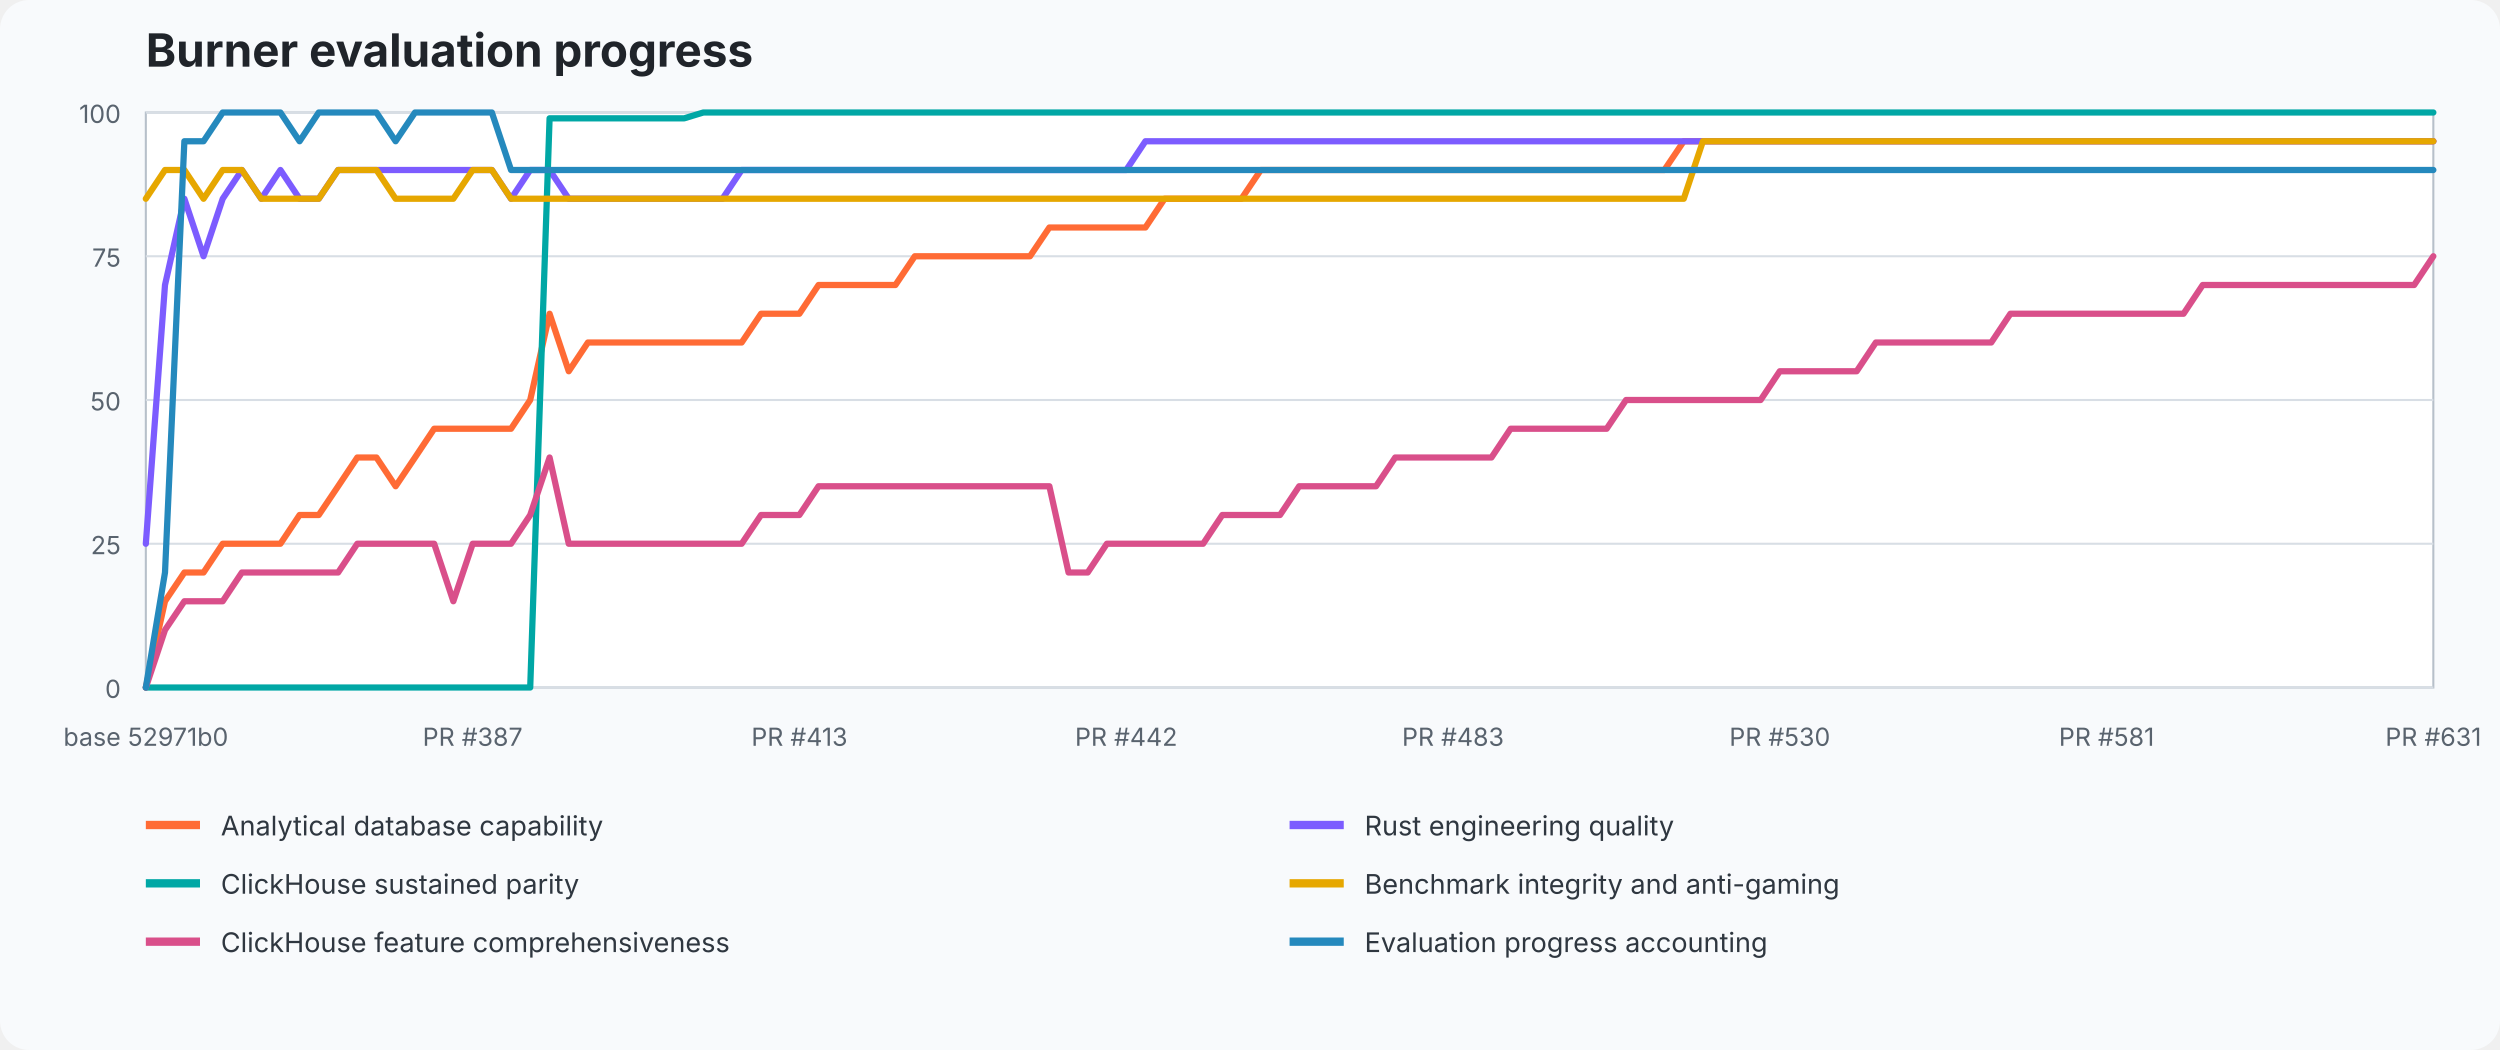
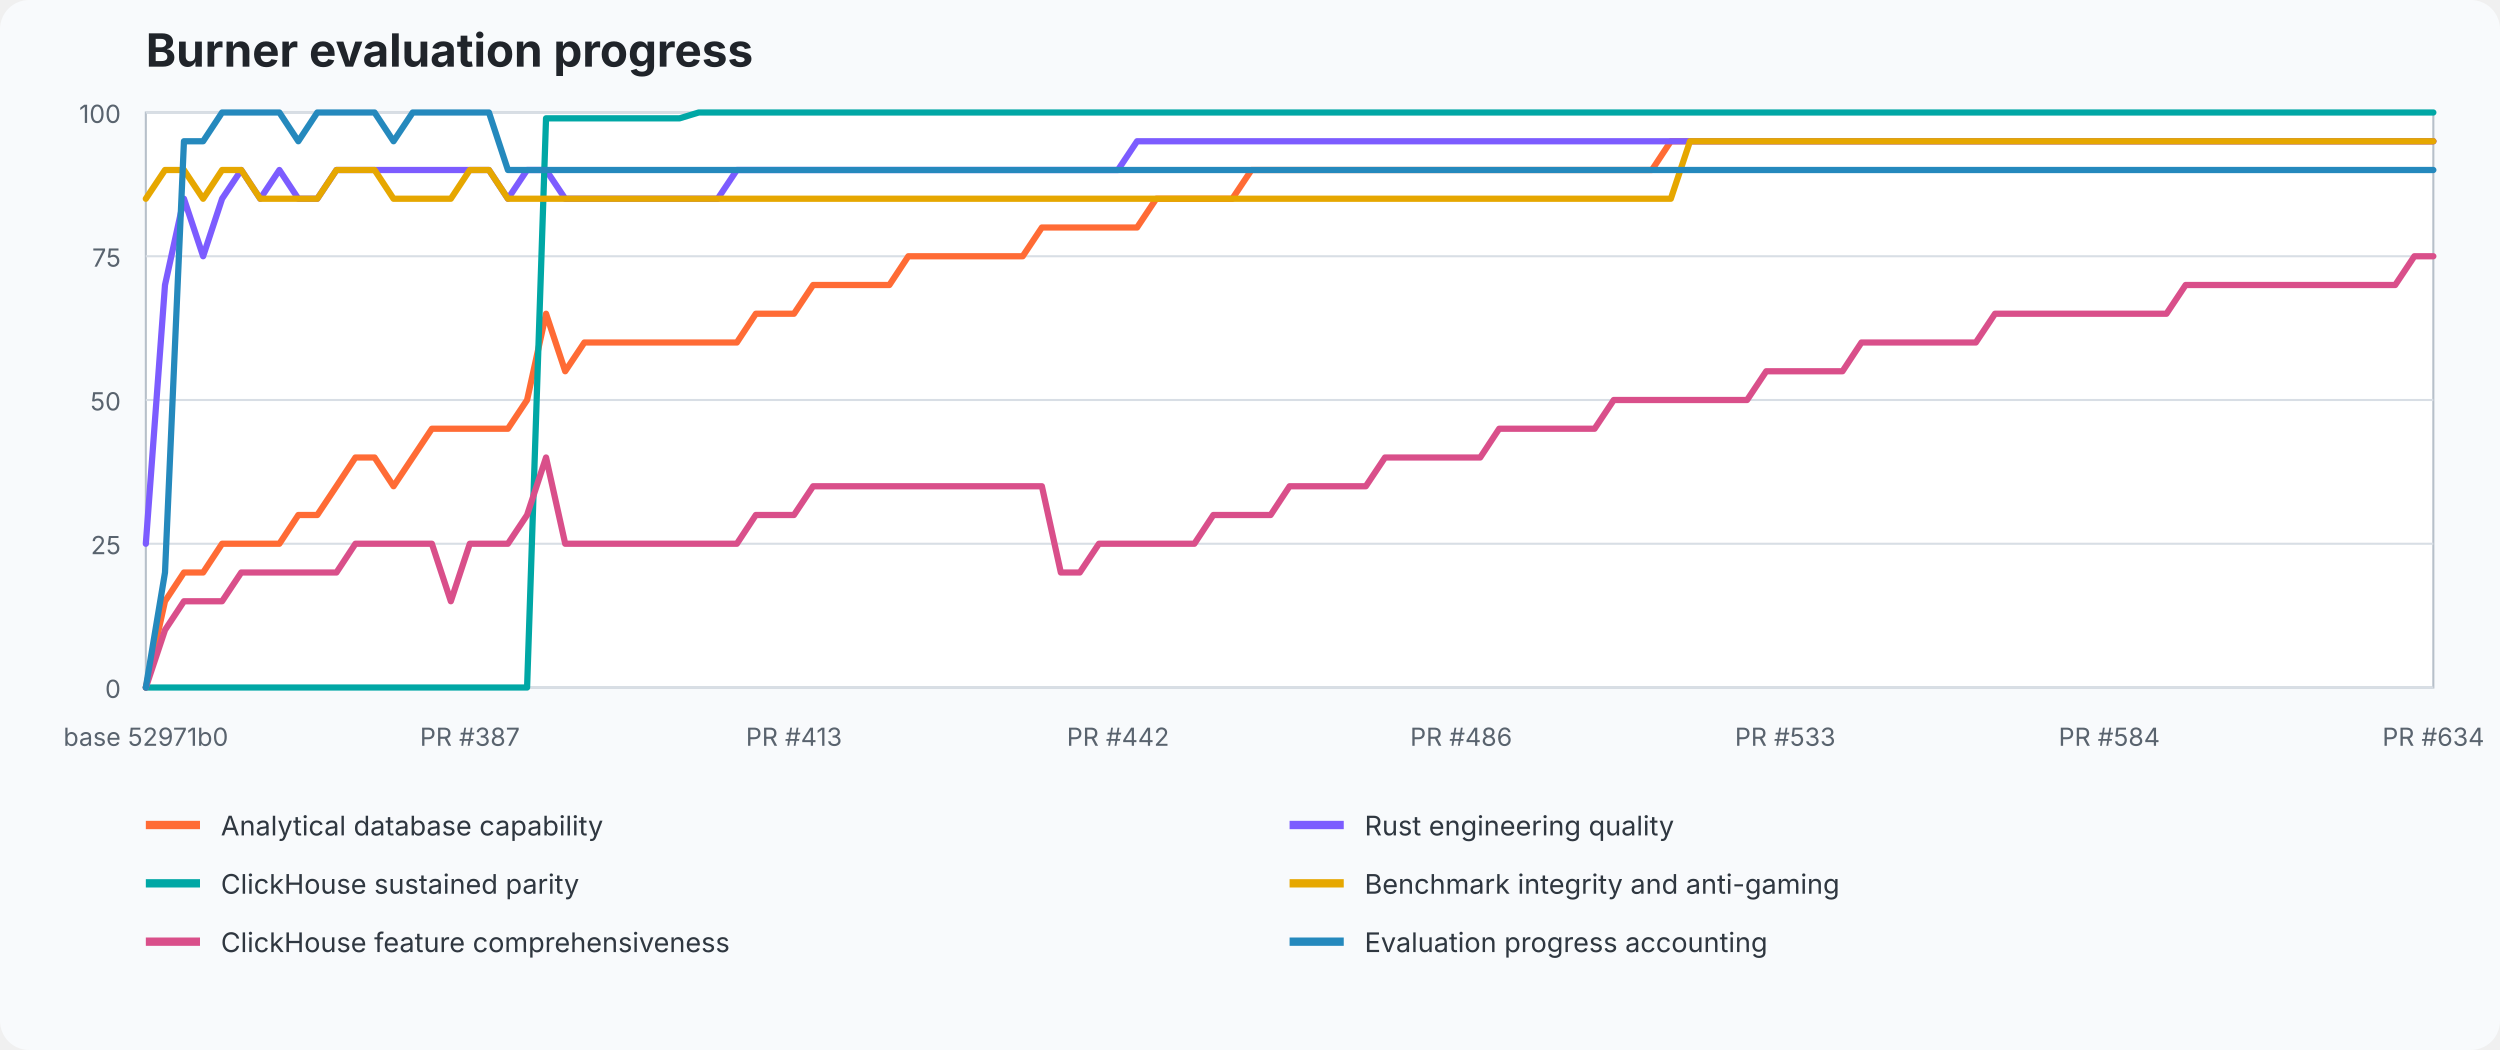
<svg xmlns="http://www.w3.org/2000/svg" width="1200" height="504" viewBox="0 0 1200 504" role="img" aria-labelledby="title desc">
  <style>text{font-family:ui-sans-serif,system-ui,-apple-system,BlinkMacSystemFont,"Segoe UI",sans-serif}.title{font-size:22px;font-weight:700;fill:#20242a}.axis{font-size:12px;fill:#59636e}.legend{font-size:13px;fill:#2f3740}.grid{stroke:#d8dee5;stroke-width:1}.plot{fill:#fff;stroke:#b7c0ca}</style>
  <rect width="100%" height="100%" fill="#f8fafc" rx="14" />
  <text x="70" y="32" class="title">Burner evaluation progress</text>
  <rect x="70" y="54" width="1098" height="276" class="plot" />
  <line x1="70" y1="330" x2="1168" y2="330" class="grid" />
  <text x="58" y="335" text-anchor="end" class="axis">0</text>
  <line x1="70" y1="261" x2="1168" y2="261" class="grid" />
  <text x="58" y="266" text-anchor="end" class="axis">25</text>
  <line x1="70" y1="192" x2="1168" y2="192" class="grid" />
  <text x="58" y="197" text-anchor="end" class="axis">50</text>
  <line x1="70" y1="123" x2="1168" y2="123" class="grid" />
  <text x="58" y="128" text-anchor="end" class="axis">75</text>
  <line x1="70" y1="54" x2="1168" y2="54" class="grid" />
  <text x="58" y="59" text-anchor="end" class="axis">100</text>
-   <polyline points="70.0,330.0 79.2,288.6 88.5,274.8 97.7,274.8 106.9,261.0 116.1,261.0 125.4,261.0 134.6,261.0 143.8,247.2 153.0,247.2 162.3,233.4 171.5,219.6 180.7,219.6 189.9,233.4 199.2,219.6 208.4,205.8 217.6,205.8 226.9,205.8 236.1,205.8 245.3,205.8 254.5,192.0 263.8,150.6 273.0,178.2 282.2,164.4 291.4,164.4 300.7,164.4 309.9,164.4 319.1,164.4 328.4,164.4 337.6,164.4 346.8,164.4 356.0,164.4 365.3,150.6 374.5,150.6 383.7,150.6 392.9,136.8 402.2,136.8 411.4,136.8 420.6,136.8 429.8,136.8 439.1,123.0 448.3,123.0 457.5,123.0 466.8,123.0 476.0,123.0 485.2,123.0 494.4,123.0 503.7,109.2 512.9,109.2 522.1,109.2 531.3,109.2 540.6,109.2 549.8,109.2 559.0,95.4 568.3,95.4 577.5,95.4 586.7,95.4 595.9,95.4 605.2,81.6 614.4,81.6 623.6,81.6 632.8,81.6 642.1,81.6 651.3,81.6 660.5,81.6 669.7,81.6 679.0,81.6 688.2,81.6 697.4,81.6 706.7,81.6 715.9,81.6 725.1,81.6 734.3,81.6 743.6,81.6 752.8,81.6 762.0,81.6 771.2,81.6 780.5,81.6 789.7,81.6 798.9,81.6 808.2,67.8 817.4,67.8 826.6,67.8 835.8,67.8 845.1,67.8 854.3,67.8 863.5,67.8 872.7,67.8 882.0,67.8 891.2,67.8 900.4,67.8 909.6,67.8 918.9,67.8 928.1,67.8 937.3,67.8 946.6,67.8 955.8,67.8 965.0,67.8 974.2,67.8 983.5,67.8 992.7,67.8 1001.9,67.8 1011.1,67.8 1020.4,67.8 1029.6,67.8 1038.8,67.8 1048.1,67.8 1057.3,67.8 1066.5,67.8 1075.7,67.8 1085.0,67.8 1094.2,67.8 1103.4,67.8 1112.6,67.8 1121.9,67.8 1131.1,67.8 1140.3,67.8 1149.5,67.8 1158.8,67.8 1168.0,67.8" fill="none" stroke="#ff6b35" stroke-width="3" stroke-linejoin="round" stroke-linecap="round" />
-   <polyline points="70.0,261.0 79.2,136.8 88.5,95.4 97.7,123.0 106.9,95.4 116.1,81.6 125.4,95.4 134.6,81.6 143.8,95.4 153.0,95.4 162.3,81.6 171.5,81.6 180.7,81.6 189.9,81.6 199.2,81.6 208.4,81.6 217.6,81.6 226.9,81.6 236.1,81.6 245.3,95.4 254.5,81.6 263.8,81.6 273.0,95.4 282.2,95.4 291.4,95.4 300.7,95.4 309.9,95.4 319.1,95.4 328.4,95.4 337.6,95.4 346.8,95.4 356.0,81.6 365.3,81.6 374.5,81.6 383.7,81.6 392.9,81.6 402.2,81.6 411.4,81.6 420.6,81.6 429.8,81.6 439.1,81.6 448.3,81.6 457.5,81.6 466.8,81.6 476.0,81.6 485.2,81.6 494.4,81.6 503.7,81.6 512.9,81.6 522.1,81.6 531.3,81.6 540.6,81.6 549.8,67.8 559.0,67.8 568.3,67.8 577.5,67.8 586.7,67.8 595.9,67.8 605.2,67.8 614.4,67.8 623.6,67.8 632.8,67.8 642.1,67.8 651.3,67.8 660.5,67.8 669.7,67.8 679.0,67.8 688.2,67.8 697.4,67.8 706.7,67.8 715.9,67.8 725.1,67.8 734.3,67.8 743.6,67.8 752.8,67.8 762.0,67.8 771.2,67.8 780.5,67.8 789.7,67.8 798.9,67.8 808.2,67.8 817.4,67.8 826.6,67.8 835.8,67.8 845.1,67.8 854.3,67.8 863.5,67.8 872.7,67.8 882.0,67.8 891.2,67.8 900.4,67.8 909.6,67.8 918.9,67.8 928.1,67.8 937.3,67.8 946.6,67.8 955.8,67.8 965.0,67.8 974.2,67.8 983.5,67.8 992.7,67.8 1001.9,67.8 1011.1,67.8 1020.4,67.8 1029.6,67.8 1038.8,67.8 1048.1,67.8 1057.3,67.8 1066.5,67.8 1075.7,67.8 1085.0,67.8 1094.2,67.8 1103.4,67.8 1112.6,67.8 1121.9,67.8 1131.1,67.8 1140.3,67.8 1149.5,67.8 1158.8,67.8 1168.0,67.8" fill="none" stroke="#7c5cff" stroke-width="3" stroke-linejoin="round" stroke-linecap="round" />
-   <polyline points="70.0,330.0 79.2,330.0 88.5,330.0 97.7,330.0 106.9,330.0 116.1,330.0 125.4,330.0 134.6,330.0 143.8,330.0 153.0,330.0 162.3,330.0 171.5,330.0 180.7,330.0 189.9,330.0 199.2,330.0 208.4,330.0 217.6,330.0 226.9,330.0 236.1,330.0 245.3,330.0 254.5,330.0 263.8,56.8 273.0,56.8 282.2,56.8 291.4,56.8 300.7,56.8 309.9,56.8 319.1,56.8 328.4,56.8 337.6,54.0 346.8,54.0 356.0,54.0 365.3,54.0 374.5,54.0 383.7,54.0 392.9,54.0 402.2,54.0 411.4,54.0 420.6,54.0 429.8,54.0 439.1,54.0 448.3,54.0 457.5,54.0 466.8,54.0 476.0,54.0 485.2,54.0 494.4,54.0 503.7,54.0 512.9,54.0 522.1,54.0 531.3,54.0 540.6,54.0 549.8,54.0 559.0,54.0 568.3,54.0 577.5,54.0 586.7,54.0 595.9,54.0 605.2,54.0 614.4,54.0 623.6,54.0 632.8,54.0 642.1,54.0 651.3,54.0 660.5,54.0 669.7,54.0 679.0,54.0 688.2,54.0 697.4,54.0 706.7,54.0 715.9,54.0 725.1,54.0 734.3,54.0 743.6,54.0 752.8,54.0 762.0,54.0 771.2,54.0 780.5,54.0 789.7,54.0 798.9,54.0 808.2,54.0 817.4,54.0 826.6,54.0 835.8,54.0 845.1,54.0 854.3,54.0 863.5,54.0 872.7,54.0 882.0,54.0 891.2,54.0 900.4,54.0 909.6,54.0 918.9,54.0 928.1,54.0 937.3,54.0 946.6,54.0 955.8,54.0 965.0,54.0 974.2,54.0 983.5,54.0 992.7,54.0 1001.9,54.0 1011.1,54.0 1020.4,54.0 1029.6,54.0 1038.8,54.0 1048.1,54.0 1057.3,54.0 1066.5,54.0 1075.7,54.0 1085.0,54.0 1094.2,54.0 1103.4,54.0 1112.6,54.0 1121.9,54.0 1131.1,54.0 1140.3,54.0 1149.5,54.0 1158.8,54.0 1168.0,54.0" fill="none" stroke="#00a7a5" stroke-width="3" stroke-linejoin="round" stroke-linecap="round" />
-   <polyline points="70.0,95.4 79.2,81.6 88.5,81.6 97.7,95.4 106.9,81.6 116.1,81.6 125.4,95.4 134.6,95.4 143.8,95.4 153.0,95.4 162.3,81.6 171.5,81.6 180.7,81.6 189.9,95.4 199.2,95.4 208.4,95.4 217.6,95.4 226.9,81.6 236.1,81.6 245.3,95.4 254.5,95.4 263.8,95.4 273.0,95.4 282.2,95.4 291.4,95.4 300.7,95.4 309.9,95.4 319.1,95.4 328.4,95.4 337.6,95.4 346.8,95.4 356.0,95.4 365.3,95.4 374.5,95.4 383.7,95.4 392.9,95.4 402.2,95.4 411.4,95.4 420.6,95.4 429.8,95.4 439.1,95.4 448.3,95.4 457.5,95.4 466.8,95.4 476.0,95.4 485.2,95.4 494.4,95.4 503.7,95.4 512.9,95.4 522.1,95.4 531.3,95.4 540.6,95.4 549.8,95.4 559.0,95.4 568.3,95.4 577.5,95.4 586.7,95.4 595.9,95.4 605.2,95.4 614.4,95.4 623.6,95.4 632.8,95.4 642.1,95.4 651.3,95.4 660.5,95.4 669.7,95.4 679.0,95.4 688.2,95.4 697.4,95.4 706.7,95.4 715.9,95.4 725.1,95.4 734.3,95.4 743.6,95.4 752.8,95.4 762.0,95.4 771.2,95.4 780.5,95.4 789.7,95.4 798.9,95.4 808.2,95.4 817.4,67.8 826.6,67.8 835.8,67.8 845.1,67.8 854.3,67.8 863.5,67.8 872.7,67.8 882.0,67.8 891.2,67.8 900.4,67.8 909.6,67.8 918.9,67.8 928.1,67.8 937.3,67.8 946.6,67.8 955.8,67.8 965.0,67.8 974.2,67.8 983.5,67.8 992.7,67.8 1001.9,67.8 1011.1,67.8 1020.4,67.8 1029.6,67.8 1038.8,67.8 1048.1,67.8 1057.3,67.8 1066.5,67.8 1075.7,67.8 1085.0,67.8 1094.2,67.8 1103.4,67.8 1112.6,67.8 1121.9,67.8 1131.1,67.8 1140.3,67.8 1149.5,67.8 1158.8,67.8 1168.0,67.8" fill="none" stroke="#e6a700" stroke-width="3" stroke-linejoin="round" stroke-linecap="round" />
-   <polyline points="70.0,330.0 79.2,302.4 88.5,288.6 97.7,288.6 106.9,288.6 116.1,274.8 125.4,274.8 134.6,274.8 143.8,274.8 153.0,274.8 162.3,274.8 171.5,261.0 180.7,261.0 189.9,261.0 199.2,261.0 208.4,261.0 217.6,288.6 226.9,261.0 236.1,261.0 245.3,261.0 254.5,247.2 263.8,219.6 273.0,261.0 282.2,261.0 291.4,261.0 300.7,261.0 309.9,261.0 319.1,261.0 328.4,261.0 337.6,261.0 346.8,261.0 356.0,261.0 365.3,247.2 374.5,247.2 383.7,247.2 392.9,233.4 402.2,233.4 411.4,233.4 420.6,233.4 429.8,233.4 439.1,233.4 448.3,233.4 457.5,233.4 466.8,233.4 476.0,233.4 485.2,233.4 494.4,233.4 503.7,233.4 512.9,274.8 522.1,274.8 531.3,261.0 540.6,261.0 549.8,261.0 559.0,261.0 568.3,261.0 577.5,261.0 586.7,247.2 595.9,247.2 605.2,247.2 614.4,247.2 623.6,233.4 632.8,233.4 642.1,233.4 651.3,233.4 660.5,233.4 669.7,219.6 679.0,219.6 688.2,219.6 697.4,219.6 706.7,219.6 715.9,219.6 725.1,205.8 734.3,205.8 743.6,205.8 752.8,205.8 762.0,205.8 771.2,205.8 780.5,192.0 789.7,192.0 798.9,192.0 808.2,192.0 817.4,192.0 826.6,192.0 835.8,192.0 845.1,192.0 854.3,178.2 863.5,178.2 872.7,178.2 882.0,178.2 891.2,178.2 900.4,164.4 909.6,164.4 918.9,164.4 928.1,164.4 937.3,164.4 946.6,164.4 955.8,164.4 965.0,150.6 974.2,150.6 983.5,150.6 992.7,150.6 1001.9,150.6 1011.1,150.6 1020.4,150.6 1029.6,150.6 1038.8,150.6 1048.1,150.6 1057.3,136.8 1066.5,136.8 1075.7,136.8 1085.0,136.8 1094.2,136.8 1103.4,136.8 1112.6,136.8 1121.9,136.8 1131.1,136.8 1140.3,136.8 1149.5,136.8 1158.8,136.8 1168.0,123.0" fill="none" stroke="#d94f8a" stroke-width="3" stroke-linejoin="round" stroke-linecap="round" />
-   <polyline points="70.0,330.0 79.2,274.8 88.5,67.8 97.7,67.8 106.9,54.0 116.1,54.0 125.4,54.0 134.6,54.0 143.8,67.8 153.0,54.0 162.3,54.0 171.5,54.0 180.7,54.0 189.9,67.8 199.2,54.0 208.4,54.0 217.6,54.0 226.9,54.0 236.1,54.0 245.3,81.6 254.5,81.6 263.8,81.6 273.0,81.6 282.2,81.6 291.4,81.6 300.7,81.6 309.9,81.6 319.1,81.6 328.4,81.6 337.6,81.6 346.8,81.6 356.0,81.6 365.3,81.6 374.5,81.6 383.7,81.6 392.9,81.6 402.2,81.6 411.4,81.6 420.6,81.6 429.8,81.6 439.1,81.6 448.3,81.6 457.5,81.6 466.8,81.6 476.0,81.6 485.2,81.6 494.4,81.6 503.7,81.6 512.9,81.6 522.1,81.6 531.3,81.6 540.6,81.6 549.8,81.6 559.0,81.6 568.3,81.6 577.5,81.6 586.7,81.6 595.9,81.6 605.2,81.6 614.4,81.6 623.6,81.6 632.8,81.6 642.1,81.6 651.3,81.6 660.5,81.6 669.7,81.6 679.0,81.6 688.2,81.6 697.4,81.6 706.7,81.6 715.9,81.6 725.1,81.6 734.3,81.6 743.6,81.6 752.8,81.6 762.0,81.6 771.2,81.6 780.5,81.6 789.7,81.6 798.9,81.6 808.2,81.6 817.4,81.6 826.6,81.6 835.8,81.6 845.1,81.6 854.3,81.6 863.5,81.6 872.7,81.6 882.0,81.6 891.2,81.6 900.4,81.6 909.6,81.6 918.9,81.6 928.1,81.6 937.3,81.6 946.6,81.6 955.8,81.6 965.0,81.6 974.2,81.6 983.5,81.6 992.7,81.6 1001.9,81.6 1011.1,81.6 1020.4,81.6 1029.6,81.6 1038.8,81.6 1048.1,81.6 1057.3,81.6 1066.5,81.6 1075.7,81.6 1085.0,81.6 1094.2,81.6 1103.4,81.6 1112.6,81.6 1121.9,81.6 1131.1,81.6 1140.3,81.6 1149.5,81.6 1158.8,81.6 1168.0,81.6" fill="none" stroke="#2589bd" stroke-width="3" stroke-linejoin="round" stroke-linecap="round" />
+   <polyline points="70.0,330.0 79.2,288.6 88.3,274.8 97.5,274.8 106.6,261.0 115.8,261.0 124.9,261.0 134.1,261.0 143.2,247.2 152.3,247.2 161.5,233.4 170.6,219.6 179.8,219.6 188.9,233.4 198.1,219.6 207.3,205.8 216.4,205.8 225.5,205.8 234.7,205.8 243.8,205.8 253.0,192.0 262.1,150.6 271.3,178.2 280.5,164.4 289.6,164.4 298.8,164.4 307.9,164.4 317.1,164.4 326.2,164.4 335.4,164.4 344.5,164.4 353.7,164.4 362.8,150.6 372.0,150.6 381.1,150.6 390.3,136.8 399.4,136.8 408.6,136.8 417.7,136.8 426.9,136.8 436.0,123.0 445.2,123.0 454.3,123.0 463.4,123.0 472.6,123.0 481.8,123.0 490.9,123.0 500.1,109.2 509.2,109.2 518.3,109.2 527.5,109.2 536.6,109.2 545.8,109.2 555.0,95.4 564.1,95.4 573.3,95.4 582.4,95.4 591.5,95.4 600.7,81.6 609.9,81.6 619.0,81.6 628.1,81.6 637.3,81.6 646.5,81.6 655.6,81.6 664.8,81.6 673.9,81.6 683.1,81.6 692.2,81.6 701.3,81.6 710.5,81.6 719.6,81.6 728.8,81.6 737.9,81.6 747.1,81.6 756.3,81.6 765.4,81.6 774.6,81.6 783.7,81.6 792.9,81.6 802.0,67.8 811.2,67.8 820.3,67.8 829.4,67.8 838.6,67.8 847.8,67.8 856.9,67.8 866.0,67.8 875.2,67.8 884.4,67.8 893.5,67.8 902.6,67.8 911.8,67.8 921.0,67.8 930.1,67.8 939.3,67.8 948.4,67.8 957.6,67.8 966.7,67.8 975.8,67.8 985.0,67.8 994.1,67.8 1003.3,67.8 1012.4,67.8 1021.6,67.8 1030.8,67.8 1039.9,67.8 1049.1,67.8 1058.2,67.8 1067.3,67.8 1076.5,67.8 1085.7,67.8 1094.8,67.8 1104.0,67.8 1113.1,67.8 1122.3,67.8 1131.4,67.8 1140.5,67.8 1149.7,67.8 1158.9,67.8 1168.0,67.8" fill="none" stroke="#ff6b35" stroke-width="3" stroke-linejoin="round" stroke-linecap="round" />
+   <polyline points="70.0,261.0 79.2,136.8 88.3,95.4 97.5,123.0 106.6,95.4 115.8,81.6 124.9,95.4 134.1,81.6 143.2,95.4 152.3,95.4 161.5,81.6 170.6,81.6 179.8,81.6 188.9,81.6 198.1,81.6 207.3,81.6 216.4,81.6 225.5,81.6 234.7,81.6 243.8,95.4 253.0,81.6 262.1,81.6 271.3,95.4 280.5,95.4 289.6,95.4 298.8,95.4 307.9,95.4 317.1,95.4 326.2,95.4 335.4,95.4 344.5,95.4 353.7,81.6 362.8,81.6 372.0,81.6 381.1,81.6 390.3,81.6 399.4,81.6 408.6,81.6 417.7,81.6 426.9,81.6 436.0,81.6 445.2,81.6 454.3,81.6 463.4,81.6 472.6,81.6 481.8,81.6 490.9,81.6 500.1,81.6 509.2,81.6 518.3,81.6 527.5,81.6 536.6,81.6 545.8,67.8 555.0,67.8 564.1,67.8 573.3,67.8 582.4,67.8 591.5,67.8 600.7,67.8 609.9,67.8 619.0,67.8 628.1,67.8 637.3,67.8 646.5,67.8 655.6,67.8 664.8,67.8 673.9,67.8 683.1,67.8 692.2,67.8 701.3,67.8 710.5,67.8 719.6,67.8 728.8,67.8 737.9,67.8 747.1,67.8 756.3,67.8 765.4,67.8 774.6,67.8 783.7,67.8 792.9,67.8 802.0,67.8 811.2,67.8 820.3,67.8 829.4,67.8 838.6,67.8 847.8,67.8 856.9,67.8 866.0,67.8 875.2,67.8 884.4,67.8 893.5,67.8 902.6,67.8 911.8,67.8 921.0,67.8 930.1,67.8 939.3,67.8 948.4,67.8 957.6,67.8 966.7,67.8 975.8,67.8 985.0,67.8 994.1,67.8 1003.3,67.8 1012.4,67.8 1021.6,67.8 1030.8,67.8 1039.9,67.8 1049.1,67.8 1058.2,67.8 1067.3,67.8 1076.5,67.8 1085.7,67.8 1094.8,67.8 1104.0,67.8 1113.1,67.8 1122.3,67.8 1131.4,67.8 1140.5,67.8 1149.7,67.8 1158.9,67.8 1168.0,67.8" fill="none" stroke="#7c5cff" stroke-width="3" stroke-linejoin="round" stroke-linecap="round" />
+   <polyline points="70.0,330.0 79.2,330.0 88.3,330.0 97.5,330.0 106.6,330.0 115.8,330.0 124.9,330.0 134.1,330.0 143.2,330.0 152.3,330.0 161.5,330.0 170.6,330.0 179.8,330.0 188.9,330.0 198.1,330.0 207.3,330.0 216.4,330.0 225.5,330.0 234.7,330.0 243.8,330.0 253.0,330.0 262.1,56.8 271.3,56.8 280.5,56.8 289.6,56.8 298.8,56.8 307.9,56.8 317.1,56.8 326.2,56.8 335.4,54.0 344.5,54.0 353.7,54.0 362.8,54.0 372.0,54.0 381.1,54.0 390.3,54.0 399.4,54.0 408.6,54.0 417.7,54.0 426.9,54.0 436.0,54.0 445.2,54.0 454.3,54.0 463.4,54.0 472.6,54.0 481.8,54.0 490.9,54.0 500.1,54.0 509.2,54.0 518.3,54.0 527.5,54.0 536.6,54.0 545.8,54.0 555.0,54.0 564.1,54.0 573.3,54.0 582.4,54.0 591.5,54.0 600.7,54.0 609.9,54.0 619.0,54.0 628.1,54.0 637.3,54.0 646.5,54.0 655.6,54.0 664.8,54.0 673.9,54.0 683.1,54.0 692.2,54.0 701.3,54.0 710.5,54.0 719.6,54.0 728.8,54.0 737.9,54.0 747.1,54.0 756.3,54.0 765.4,54.0 774.6,54.0 783.7,54.0 792.9,54.0 802.0,54.0 811.2,54.0 820.3,54.0 829.4,54.0 838.6,54.0 847.8,54.0 856.9,54.0 866.0,54.0 875.2,54.0 884.4,54.0 893.5,54.0 902.6,54.0 911.8,54.0 921.0,54.0 930.1,54.0 939.3,54.0 948.4,54.0 957.6,54.0 966.7,54.0 975.8,54.0 985.0,54.0 994.1,54.0 1003.3,54.0 1012.4,54.0 1021.6,54.0 1030.8,54.0 1039.9,54.0 1049.1,54.0 1058.2,54.0 1067.3,54.0 1076.5,54.0 1085.7,54.0 1094.8,54.0 1104.0,54.0 1113.1,54.0 1122.3,54.0 1131.4,54.0 1140.5,54.0 1149.7,54.0 1158.9,54.0 1168.0,54.0" fill="none" stroke="#00a7a5" stroke-width="3" stroke-linejoin="round" stroke-linecap="round" />
+   <polyline points="70.0,95.4 79.2,81.6 88.3,81.6 97.5,95.4 106.6,81.6 115.8,81.6 124.9,95.4 134.1,95.4 143.2,95.4 152.3,95.4 161.5,81.6 170.6,81.6 179.8,81.6 188.9,95.4 198.1,95.4 207.3,95.4 216.4,95.4 225.5,81.6 234.7,81.6 243.8,95.4 253.0,95.4 262.1,95.4 271.3,95.4 280.5,95.4 289.6,95.4 298.8,95.4 307.9,95.4 317.1,95.4 326.2,95.4 335.4,95.4 344.5,95.4 353.7,95.4 362.8,95.4 372.0,95.4 381.1,95.4 390.3,95.4 399.4,95.4 408.6,95.4 417.7,95.4 426.9,95.4 436.0,95.4 445.2,95.4 454.3,95.4 463.4,95.4 472.6,95.4 481.8,95.4 490.9,95.4 500.1,95.4 509.2,95.4 518.3,95.4 527.5,95.4 536.6,95.4 545.8,95.4 555.0,95.4 564.1,95.4 573.3,95.4 582.4,95.4 591.5,95.4 600.7,95.4 609.9,95.4 619.0,95.4 628.1,95.4 637.3,95.4 646.5,95.4 655.6,95.4 664.8,95.4 673.9,95.4 683.1,95.4 692.2,95.4 701.3,95.4 710.5,95.4 719.6,95.4 728.8,95.4 737.9,95.4 747.1,95.4 756.3,95.4 765.4,95.4 774.6,95.4 783.7,95.4 792.9,95.4 802.0,95.4 811.2,67.8 820.3,67.8 829.4,67.8 838.6,67.8 847.8,67.8 856.9,67.8 866.0,67.8 875.2,67.8 884.4,67.8 893.5,67.8 902.6,67.8 911.8,67.8 921.0,67.8 930.1,67.8 939.3,67.8 948.4,67.8 957.6,67.8 966.7,67.8 975.8,67.8 985.0,67.8 994.1,67.8 1003.3,67.8 1012.4,67.8 1021.6,67.8 1030.8,67.8 1039.9,67.8 1049.1,67.8 1058.2,67.8 1067.3,67.8 1076.5,67.8 1085.7,67.8 1094.8,67.8 1104.0,67.8 1113.1,67.8 1122.3,67.8 1131.4,67.8 1140.5,67.8 1149.7,67.8 1158.9,67.8 1168.0,67.8" fill="none" stroke="#e6a700" stroke-width="3" stroke-linejoin="round" stroke-linecap="round" />
+   <polyline points="70.0,330.0 79.2,302.4 88.3,288.6 97.5,288.6 106.6,288.6 115.8,274.8 124.9,274.8 134.1,274.8 143.2,274.8 152.3,274.8 161.5,274.8 170.6,261.0 179.8,261.0 188.9,261.0 198.1,261.0 207.3,261.0 216.4,288.6 225.5,261.0 234.7,261.0 243.8,261.0 253.0,247.2 262.1,219.6 271.3,261.0 280.5,261.0 289.6,261.0 298.8,261.0 307.9,261.0 317.1,261.0 326.2,261.0 335.4,261.0 344.5,261.0 353.7,261.0 362.8,247.2 372.0,247.2 381.1,247.2 390.3,233.4 399.4,233.4 408.6,233.4 417.7,233.4 426.9,233.4 436.0,233.4 445.2,233.4 454.3,233.4 463.4,233.4 472.6,233.4 481.8,233.4 490.9,233.4 500.1,233.4 509.2,274.8 518.3,274.8 527.5,261.0 536.6,261.0 545.8,261.0 555.0,261.0 564.1,261.0 573.3,261.0 582.4,247.2 591.5,247.2 600.7,247.2 609.9,247.2 619.0,233.4 628.1,233.4 637.3,233.4 646.5,233.4 655.6,233.4 664.8,219.6 673.9,219.6 683.1,219.6 692.2,219.6 701.3,219.6 710.5,219.6 719.6,205.8 728.8,205.8 737.9,205.8 747.1,205.8 756.3,205.8 765.4,205.8 774.6,192.0 783.7,192.0 792.9,192.0 802.0,192.0 811.2,192.0 820.3,192.0 829.4,192.0 838.6,192.0 847.8,178.2 856.9,178.2 866.0,178.2 875.2,178.2 884.4,178.2 893.5,164.4 902.6,164.4 911.8,164.4 921.0,164.4 930.1,164.4 939.3,164.4 948.4,164.4 957.6,150.6 966.7,150.6 975.8,150.6 985.0,150.6 994.1,150.6 1003.3,150.6 1012.4,150.6 1021.6,150.6 1030.8,150.6 1039.9,150.6 1049.1,136.8 1058.2,136.8 1067.3,136.8 1076.5,136.8 1085.7,136.8 1094.8,136.8 1104.0,136.8 1113.1,136.8 1122.3,136.8 1131.4,136.8 1140.5,136.8 1149.7,136.8 1158.9,123.0 1168.0,123.0" fill="none" stroke="#d94f8a" stroke-width="3" stroke-linejoin="round" stroke-linecap="round" />
+   <polyline points="70.0,330.0 79.2,274.8 88.3,67.8 97.5,67.8 106.6,54.0 115.8,54.0 124.9,54.0 134.1,54.0 143.2,67.8 152.3,54.0 161.5,54.0 170.6,54.0 179.8,54.0 188.9,67.8 198.1,54.0 207.3,54.0 216.4,54.0 225.5,54.0 234.7,54.0 243.8,81.6 253.0,81.6 262.1,81.6 271.3,81.6 280.5,81.6 289.6,81.6 298.8,81.6 307.9,81.6 317.1,81.6 326.2,81.6 335.4,81.6 344.5,81.6 353.7,81.6 362.8,81.6 372.0,81.6 381.1,81.6 390.3,81.6 399.4,81.6 408.6,81.6 417.7,81.6 426.9,81.6 436.0,81.6 445.2,81.6 454.3,81.6 463.4,81.6 472.6,81.6 481.8,81.6 490.9,81.6 500.1,81.6 509.2,81.6 518.3,81.6 527.5,81.6 536.6,81.6 545.8,81.6 555.0,81.6 564.1,81.6 573.3,81.6 582.4,81.6 591.5,81.6 600.7,81.6 609.9,81.6 619.0,81.6 628.1,81.6 637.3,81.6 646.5,81.6 655.6,81.6 664.8,81.6 673.9,81.6 683.1,81.6 692.2,81.6 701.3,81.6 710.5,81.6 719.6,81.6 728.8,81.6 737.9,81.6 747.1,81.6 756.3,81.6 765.4,81.6 774.6,81.6 783.7,81.6 792.9,81.6 802.0,81.6 811.2,81.6 820.3,81.6 829.4,81.6 838.6,81.6 847.8,81.6 856.9,81.6 866.0,81.6 875.2,81.6 884.4,81.6 893.5,81.6 902.6,81.6 911.8,81.6 921.0,81.6 930.1,81.6 939.3,81.6 948.4,81.6 957.6,81.6 966.7,81.6 975.8,81.6 985.0,81.6 994.1,81.6 1003.3,81.6 1012.4,81.6 1021.6,81.6 1030.8,81.6 1039.9,81.6 1049.1,81.6 1058.2,81.6 1067.3,81.6 1076.5,81.6 1085.7,81.6 1094.8,81.6 1104.0,81.6 1113.1,81.6 1122.3,81.6 1131.4,81.6 1140.5,81.6 1149.7,81.6 1158.9,81.6 1168.0,81.6" fill="none" stroke="#2589bd" stroke-width="3" stroke-linejoin="round" stroke-linecap="round" />
  <text x="70" y="358" text-anchor="middle" class="axis">base 52971b0</text>
-   <text x="226.857" y="358" text-anchor="middle" class="axis">PR #387</text>
-   <text x="383.714" y="358" text-anchor="middle" class="axis">PR #413</text>
-   <text x="540.571" y="358" text-anchor="middle" class="axis">PR #442</text>
-   <text x="697.429" y="358" text-anchor="middle" class="axis">PR #483</text>
-   <text x="854.286" y="358" text-anchor="middle" class="axis">PR #530</text>
-   <text x="1011.143" y="358" text-anchor="middle" class="axis">PR #581</text>
-   <text x="1168" y="358" text-anchor="middle" class="axis">PR #631</text>
+   <text x="225.55" y="358" text-anchor="middle" class="axis">PR #387</text>
+   <text x="381.1" y="358" text-anchor="middle" class="axis">PR #413</text>
+   <text x="536.65" y="358" text-anchor="middle" class="axis">PR #442</text>
+   <text x="701.35" y="358" text-anchor="middle" class="axis">PR #486</text>
+   <text x="856.9" y="358" text-anchor="middle" class="axis">PR #533</text>
+   <text x="1012.45" y="358" text-anchor="middle" class="axis">PR #584</text>
+   <text x="1168" y="358" text-anchor="middle" class="axis">PR #634</text>
  <line x1="70" y1="396" x2="96" y2="396" stroke="#ff6b35" stroke-width="4" />
  <text x="106" y="401" class="legend">Analytical database capability</text>
  <line x1="619" y1="396" x2="645" y2="396" stroke="#7c5cff" stroke-width="4" />
  <text x="655" y="401" class="legend">Rust engineering quality</text>
  <line x1="70" y1="424" x2="96" y2="424" stroke="#00a7a5" stroke-width="4" />
  <text x="106" y="429" class="legend">ClickHouse sustained parity</text>
  <line x1="619" y1="424" x2="645" y2="424" stroke="#e6a700" stroke-width="4" />
  <text x="655" y="429" class="legend">Benchmark integrity and anti-gaming</text>
  <line x1="70" y1="452" x2="96" y2="452" stroke="#d94f8a" stroke-width="4" />
  <text x="106" y="457" class="legend">ClickHouse feature comprehensiveness</text>
  <line x1="619" y1="452" x2="645" y2="452" stroke="#2589bd" stroke-width="4" />
  <text x="655" y="457" class="legend">Evaluation progress accounting</text>
</svg>
